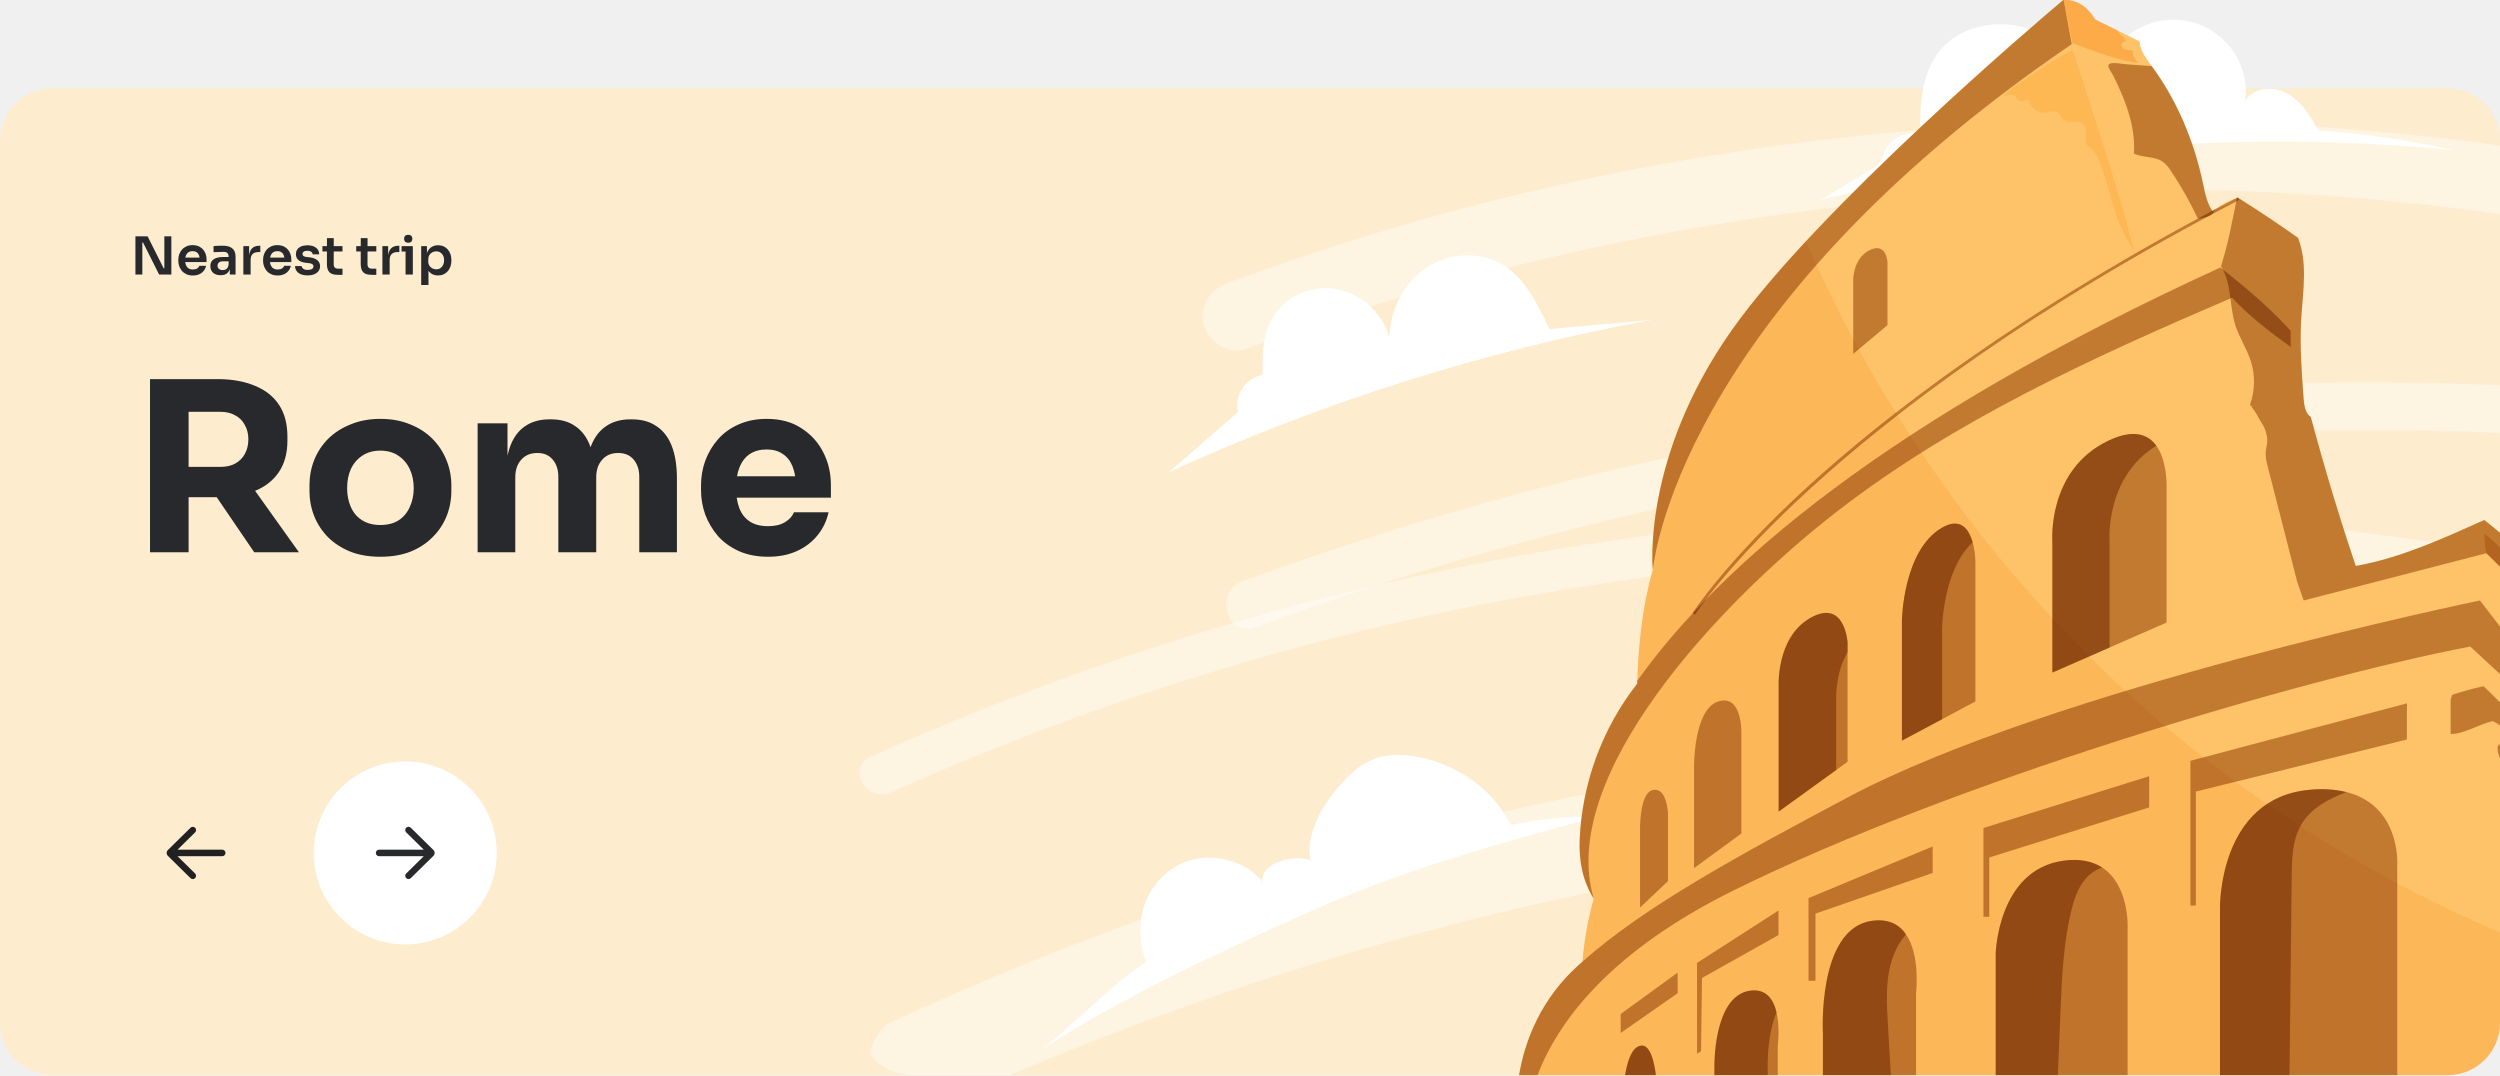
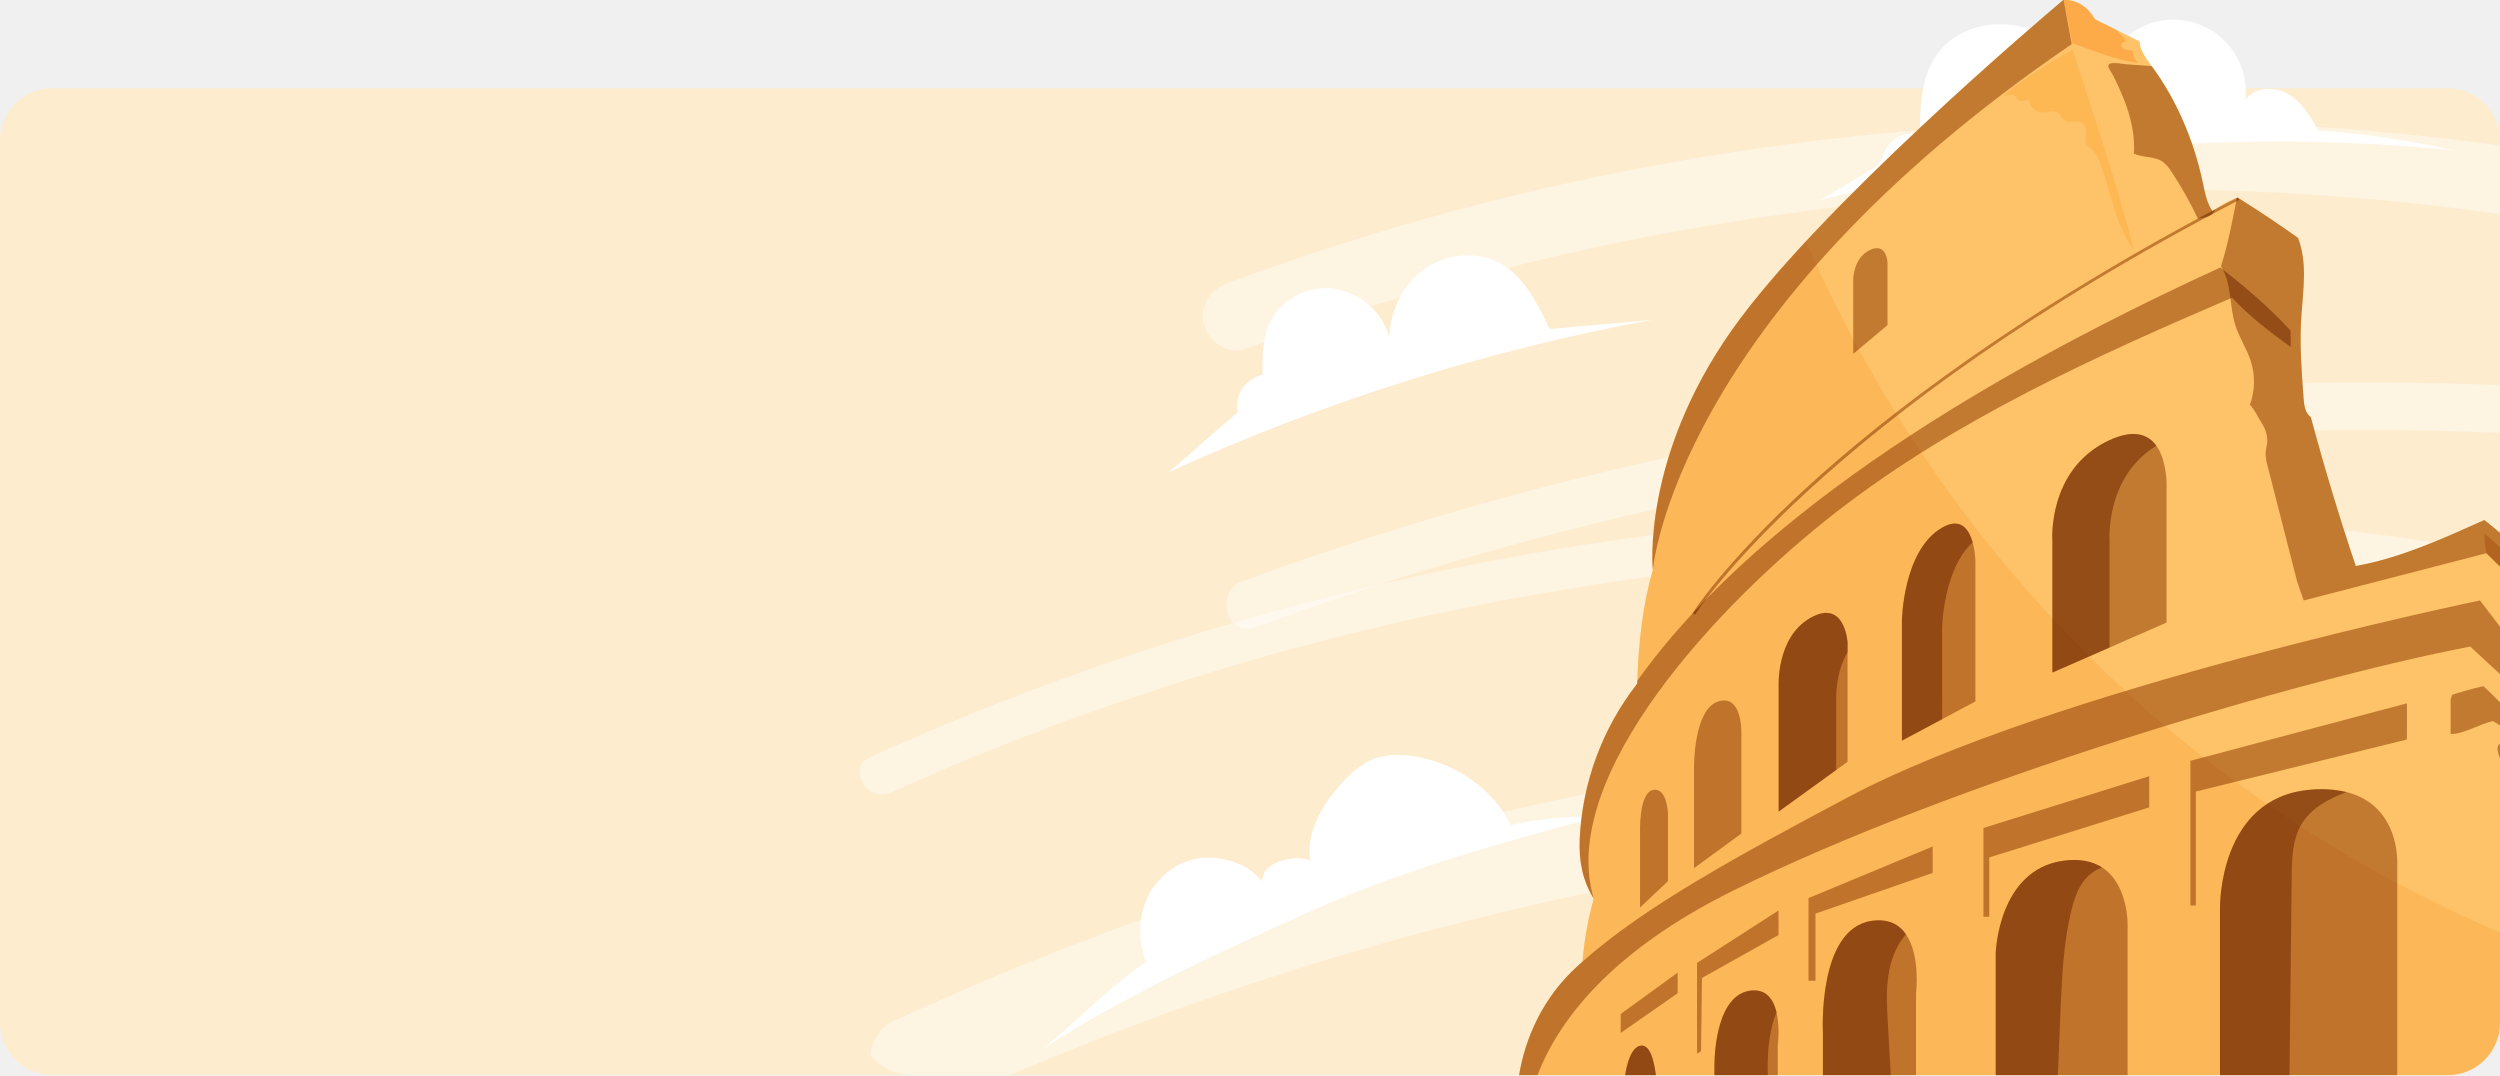
<svg xmlns="http://www.w3.org/2000/svg" width="765" height="329" viewBox="0 0 765 329" fill="none">
  <path d="M0 43C0 34.163 7.163 27 16 27H749C757.837 27 765 34.163 765 43V313C765 321.837 757.837 329 749 329H16C7.163 329 0 321.837 0 313V43Z" fill="#FEECCF" />
  <g clip-path="url(#clip0_1816_622)">
    <path opacity="0.4" d="M846.123 59.935C725.117 30.358 597.594 29.457 476.08 56.829C441.997 64.516 408.465 74.458 375.706 86.589C370.396 88.55 366.785 93.679 368.38 99.465C369.787 104.566 375.944 108.755 381.282 106.776C495.565 64.505 619.046 49.396 740.206 62.411C774.01 66.089 807.531 72.008 840.547 80.128C853.659 83.334 859.257 63.146 846.123 59.935Z" fill="white" />
    <path opacity="0.4" d="M838.657 123.665C718.14 109.68 596.078 117.744 478.459 147.461C445.213 155.874 412.428 166.01 380.239 177.829C371.441 181.056 375.256 195.231 384.143 191.965C529.311 138.651 685.034 120.272 838.657 138.321C842.627 138.785 845.961 134.624 845.999 130.993C846.044 126.655 842.572 124.124 838.657 123.665Z" fill="white" />
    <path opacity="0.4" d="M802.321 176.733C732.684 161.222 661.365 154.538 590.051 156.838C518.731 159.127 447.973 170.266 379.409 189.997C340.752 201.177 302.943 215.096 266.272 231.649C258.896 234.964 265.292 245.802 272.623 242.497C336.69 213.76 404.133 193.2 473.354 181.304C542.251 169.419 612.359 166.098 682.075 171.417C721.41 174.426 760.478 180.251 798.977 188.847C806.868 190.604 810.24 178.496 802.321 176.733Z" fill="white" />
    <path opacity="0.4" d="M817.14 232.063C673.566 212.551 526.353 224.533 388.07 268.115C348.915 280.518 310.571 295.346 273.26 312.512C265.946 315.863 264.144 326.43 267.919 332.882C272.309 340.383 280.96 341.584 288.303 338.219C414.338 280.49 553.258 251.39 691.834 252.547C731.096 252.809 770.303 255.558 809.218 260.778C817.182 261.857 825.212 258.856 827.55 250.375C829.459 243.438 825.169 233.149 817.14 232.063Z" fill="white" />
    <path d="M556.89 61.264C620.217 44.782 685.966 39.613 751.098 45.994C737.343 43.021 723.473 40.788 709.425 39.971C707.055 35.699 704.441 31.278 700.216 28.791C695.991 26.304 689.74 26.58 687.065 30.686C687.41 27.71 687.146 24.695 686.288 21.824C685.429 18.953 683.995 16.287 682.073 13.986C680.15 11.685 677.779 9.799 675.103 8.441C672.427 7.082 669.503 6.281 666.507 6.086C663.512 5.891 660.508 6.305 657.678 7.304C654.848 8.303 652.251 9.866 650.045 11.897C647.838 13.929 646.069 16.387 644.843 19.122C643.618 21.857 642.963 24.812 642.917 27.807C637.9 19.302 630.297 11.93 620.884 8.819C611.471 5.707 600.064 7.763 593.752 15.345C587.954 22.281 587.339 32.084 587.627 41.12C583.879 39.904 578.729 42.115 577.001 45.652C576.337 47.017 576.043 48.581 575.135 49.807C574.316 50.913 573.081 51.631 571.879 52.316C566.652 55.29 562.106 58.291 556.89 61.264Z" fill="white" />
    <path d="M357.568 144.522C404.812 122.945 454.543 107.266 505.634 97.841C495.113 98.946 484.719 99.62 474.176 100.72C470.444 92.983 466.424 84.417 458.777 80.421C451.579 76.658 442.343 77.658 435.765 82.411C429.186 87.164 425.338 95.21 425.122 103.301C423.239 95.658 416.141 89.529 408.344 88.346C400.548 87.164 392.148 91.369 388.704 98.448C386.289 103.411 386.295 109.186 386.345 114.679C385.083 114.939 383.886 115.445 382.822 116.169C381.757 116.893 380.847 117.82 380.143 118.896C379.446 119.949 378.968 121.131 378.739 122.372C378.51 123.613 378.533 124.887 378.809 126.119C371.123 132.557 365.259 138.083 357.568 144.522Z" fill="white" />
    <path d="M319 321C344.443 304.49 373.954 290.993 401.73 278.541C429.693 266.011 459.418 257.93 489 249.842C479.95 249.842 471.158 250.446 462.33 252.493C456.977 241.754 446.529 234.327 434.76 231.804C429.871 230.759 424.626 230.517 420.001 232.401C415.933 234.057 412.671 237.219 409.802 240.538C404.236 246.978 399.518 255.201 400.995 263.573C400.196 262.628 398.497 262.756 397.256 262.642C396.012 262.578 394.766 262.715 393.566 263.047C391.714 263.391 389.963 264.144 388.442 265.251C387.693 265.814 387.103 266.56 386.729 267.416C386.354 268.273 386.206 269.211 386.301 270.14C382.732 264.319 373.604 261.69 366.838 262.649C360.073 263.609 354.106 268.335 351.187 274.518C348.268 280.702 348.283 288.022 350.723 294.369C339.975 301.363 329.049 313.061 319 321Z" fill="white" />
    <path d="M822.228 405.635C817.798 405.79 815.234 406.005 810.827 406.005H456C459.428 390.686 463.791 373.527 467.207 358.208C462.312 347.879 460.114 317.866 481.051 297.192C481.792 296.446 482.573 295.727 483.382 295.02C483.651 294.758 483.934 294.51 484.229 294.274C484.229 294.086 484.229 293.904 484.273 293.721C484.807 287.386 485.947 281.116 487.679 274.998C484.218 269.427 483.116 263.348 483.382 256.811C484.163 239.497 490.318 222.853 500.996 209.185C500.996 208.903 500.996 208.632 500.996 208.339C501.383 196.861 502.563 185.449 505.747 174.407C505.747 174.407 502.17 140.31 529.978 100.94C556.285 63.715 623.612 6.523 630.789 0.466L631.342 -0.015L631.403 -0.059C635.778 -0.059 638.901 2.201 641.11 5.959L648.065 9.402L654.71 12.679C654.82 14.558 655.668 16.232 656.714 17.829C657.268 18.664 657.822 19.454 658.431 20.239C658.464 20.283 658.486 20.333 658.519 20.377C666.233 30.877 671.343 43.151 674.057 55.895C674.716 58.929 675.131 61.913 676.925 64.477C677.18 64.267 677.601 64.223 677.872 64.019V64.063C679.851 62.521 682.087 61.34 684.478 60.576L684.738 60.487C691.014 64.4 697.158 68.502 703.172 72.794C706.106 80.426 704.728 88.755 704.179 96.9C703.626 105.19 704.257 113.546 704.866 121.852C705.032 123.979 705.348 126.4 707.081 127.638C707.114 127.782 707.157 127.924 707.208 128.063C707.33 128.572 707.463 129.08 707.612 129.572C711.267 143.045 715.282 156.404 719.656 169.649C720.038 170.832 720.431 172.009 720.841 173.192C720.91 173.174 720.98 173.163 721.051 173.158C734.562 170.749 747.63 164.742 760.172 159.127C774.447 170.334 785.516 183.006 796.961 197.076C799.232 196.784 801.945 196.784 803.75 198.182C804.858 199.049 805.489 200.392 806.38 201.47C807.092 202.315 807.974 203.001 808.969 203.484C809.964 203.967 811.05 204.235 812.156 204.272C815.245 204.433 818.306 204.932 821.287 205.758L821.364 224.548L821.73 296.595L822.228 405.635Z" fill="#FEC268" />
    <g style="mix-blend-mode:multiply">
      <path d="M797 197.071C785.56 182.99 774.48 170.318 760.205 159.122C747.674 164.731 734.601 170.727 721.085 173.148C721.013 173.148 720.941 173.148 720.874 173.181C715.85 158.282 711.306 143.241 707.241 128.058C707.203 127.915 707.158 127.777 707.125 127.633C705.375 126.395 705.054 123.969 704.91 121.841C704.29 113.552 703.664 105.207 704.218 96.89C704.772 88.75 706.14 80.416 703.21 72.79C697.193 68.512 691.043 64.408 684.76 60.477L684.5 60.565C683.088 67.611 681.82 74.619 679.616 81.466C682.938 86.733 682.136 93.585 684.018 99.537C685.225 103.323 687.529 106.721 688.747 110.49C690.15 114.886 690.046 119.622 688.454 123.952C688.764 124.151 689.079 124.328 689.389 124.505L688.775 124.35C690.275 125.82 690.868 127.611 692.02 129.374C693.232 131.111 693.846 133.194 693.769 135.309C693.675 136.414 693.337 137.453 693.288 138.553C693.272 139.863 693.459 141.168 693.841 142.421C696.883 154.303 699.919 166.185 702.95 178.066L704.932 183.742L760.82 169.285L794.774 202.167L797.022 197.071H797Z" fill="#C3A178" />
    </g>
    <g style="mix-blend-mode:multiply">
      <path d="M700.962 106.163C694.55 101.566 688.382 96.863 683.016 91.093C640.817 109.203 598.401 128.412 562.11 156.525C525.819 184.638 476.521 237.514 487.69 274.988C484.223 269.423 483.116 263.344 483.393 256.801C484.165 239.487 490.319 222.844 501.001 209.18C501.001 208.893 501.001 208.627 501.001 208.334C526.14 173.032 577.277 128.694 679.422 81.847C687.091 87.871 694.373 94.033 700.929 101.19C700.907 102.798 700.962 104.572 700.962 106.163Z" fill="#C3A178" />
    </g>
    <g style="mix-blend-mode:multiply">
      <path d="M628.02 205.808V165.621C628.02 165.621 626.359 143.781 645.185 134.834C664.012 125.886 662.971 149.268 662.971 149.268V190.495L628.02 205.808Z" fill="#C3A178" />
    </g>
    <g style="mix-blend-mode:multiply">
      <path d="M645.523 198.144V165.621C645.523 165.621 644.039 146.069 659.843 136.387C657.379 132.966 652.999 131.126 645.191 134.834C626.364 143.781 628.026 165.621 628.026 165.621V205.809L645.523 198.144Z" fill="#C3A178" />
    </g>
    <g style="mix-blend-mode:multiply">
      <path d="M604.47 214.646V171.689C604.47 171.689 604.271 155.597 594.165 161.526C582.283 168.501 581.984 189.888 581.984 189.888V226.638L604.47 214.646Z" fill="#C3A178" />
    </g>
    <g style="mix-blend-mode:multiply">
      <path d="M594.287 192.158C594.287 192.158 594.548 174.352 603.623 165.941C602.516 162.018 600.002 158.099 594.165 161.52C582.283 168.495 581.984 189.881 581.984 189.881V226.637L594.293 220.077L594.287 192.158Z" fill="#C3A178" />
    </g>
    <g style="mix-blend-mode:multiply">
      <path d="M565.355 233.109V196.597C565.355 196.597 564.558 183.063 553.959 189.092C543.361 195.121 544.269 210.33 544.269 210.33V248.351L565.355 233.109Z" fill="#C3A178" />
    </g>
    <g style="mix-blend-mode:multiply">
      <path d="M561.872 235.618V214.535C561.872 214.535 561.385 206.312 565.355 199.558V196.591C565.355 196.591 564.558 183.057 553.959 189.086C543.361 195.115 544.269 210.324 544.269 210.324V248.345L561.872 235.618Z" fill="#C3A178" />
    </g>
    <g style="mix-blend-mode:multiply">
      <path d="M532.857 255.064V224.012C532.857 224.012 533.084 212.18 525.659 214.684C518.233 217.187 518.366 234.7 518.366 234.7V265.647L532.857 255.064Z" fill="#C3A178" />
    </g>
    <g style="mix-blend-mode:multiply">
      <path d="M510.403 269.621V248.809C510.403 248.809 510.06 240.73 505.73 241.758C501.4 242.785 501.854 254.949 501.854 254.949V277.701L510.403 269.621Z" fill="#C3A178" />
    </g>
    <g style="mix-blend-mode:multiply">
      <path d="M733.56 264.277V335.711C726.86 336.186 712.657 337.794 700.464 339.259C689.002 340.618 679.312 341.851 679.312 341.851V277.695C679.312 277.695 678.846 244.023 706.893 241.664C710.62 241.276 714.386 241.515 718.033 242.371C734.529 246.532 733.56 264.277 733.56 264.277Z" fill="#C3A178" />
    </g>
    <g style="mix-blend-mode:multiply">
      <path d="M651.05 282.93V344.825L628.961 349.682L610.688 353.7V291.678C610.688 291.678 611.375 266.096 631.437 263.372C636.625 262.664 640.435 263.632 643.242 265.444C651.299 270.667 651.05 282.93 651.05 282.93Z" fill="#C3A178" />
    </g>
    <g style="mix-blend-mode:multiply">
      <path d="M586.314 303.857V355.733L580.106 357.612L557.813 364.376V316.374C557.813 316.374 555.992 284.322 572.637 281.796C577.858 281.011 581.153 282.901 583.196 285.852C587.703 292.302 586.314 303.857 586.314 303.857Z" fill="#C3A178" />
    </g>
    <g style="mix-blend-mode:multiply">
      <path d="M543.992 368.471V320.033C543.992 320.033 546.501 301.382 535.332 303.2C524.164 305.018 524.618 326.631 524.618 326.631V376.114L543.992 368.471Z" fill="#C3A178" />
    </g>
    <g style="mix-blend-mode:multiply">
      <path d="M540.914 369.682V325.709C540.914 325.709 540.731 316.668 543.616 309.787C542.68 305.797 540.438 302.349 535.31 303.156C524.141 304.974 524.595 326.587 524.595 326.587V376.07L540.914 369.682Z" fill="#C3A178" />
    </g>
    <g style="mix-blend-mode:multiply">
      <path d="M507.214 380.071V337.756C507.214 337.756 507.413 318.646 501.843 320.011C496.272 321.376 496.499 339.574 496.499 339.574V384.166L507.214 380.071Z" fill="#C3A178" />
    </g>
    <g style="mix-blend-mode:multiply">
      <path d="M505.957 380.552V340.137C505.949 336.565 506.215 332.998 506.754 329.466C506.201 324.492 504.85 319.276 501.843 320.011C496.272 321.376 496.499 339.574 496.499 339.574V384.166L505.957 380.552Z" fill="#C3A178" />
    </g>
    <g style="mix-blend-mode:multiply">
      <path d="M774.768 204.278L774.508 215.06L755.897 197.845C703.692 207.848 597.327 239.376 530.47 272.467C454.333 310.157 467.207 358.209 467.207 358.209C462.312 347.886 460.147 317.822 481.056 297.192C481.815 296.452 482.59 295.733 483.387 295.02C483.664 294.761 483.941 294.501 484.234 294.263C503.338 277.237 532.685 261.409 565.355 244.023C627.793 210.771 758.871 183.742 758.871 183.742C758.871 183.742 773.556 202.968 774.768 204.278Z" fill="#C3A178" />
    </g>
    <g style="mix-blend-mode:multiply">
      <path d="M736.522 215.214C735.913 215.364 670.269 232.805 670.269 232.805V277.093H671.93V242.211L736.511 226.284L736.522 215.214Z" fill="#C3A178" />
    </g>
    <g style="mix-blend-mode:multiply">
      <path d="M657.655 237.508V247.063L608.723 262.377V280.542H606.934V253.358L657.655 237.508Z" fill="#C3A178" />
    </g>
    <g style="mix-blend-mode:multiply">
      <path d="M591.397 259.021L553.406 274.815V300.104H555.532V279.563L591.397 267.117V259.021Z" fill="#C3A178" />
    </g>
    <g style="mix-blend-mode:multiply">
      <path d="M513.366 297.601V303.918L495.929 316.087V310.284L513.366 297.601Z" fill="#C3A178" />
    </g>
    <g style="mix-blend-mode:multiply">
      <path d="M762.83 220.641C767.332 223.227 771.213 226.521 774.978 230.091C775.787 229.632 776.512 228.952 777.321 228.494C771.684 222.155 766.169 215.733 759.939 209.975C756.681 210.687 753.464 211.578 750.304 212.644C750.304 213.296 749.895 213.495 749.895 214.153V224.62C753.998 224.62 758.821 221.508 762.83 220.641Z" fill="#C3A178" />
    </g>
    <g style="mix-blend-mode:multiply">
      <path d="M773.904 250.699C775.327 253.523 776.75 256.341 777.98 259.254C779.209 262.166 780.267 265.222 781.38 268.223C789.53 290.19 801.424 310.555 813.252 330.792C815.079 322.973 812.327 314.766 808.606 307.676C804.885 300.585 800.134 293.91 797.498 286.322C795.472 280.469 794.769 274.258 793.257 268.251C791.745 262.244 789.242 256.198 784.48 252.224C784.037 251.854 784.021 247.881 783.833 247.09C783.443 245.411 782.887 243.774 782.171 242.205C780.662 238.921 778.532 235.958 775.898 233.479C773.378 231.103 770.261 228.942 766.933 227.859C761.445 226.074 765.931 234.137 766.839 236.148C769.037 241.067 771.473 245.886 773.904 250.699Z" fill="#C3A178" />
    </g>
    <g style="mix-blend-mode:multiply">
      <path d="M633.95 13.503C512.076 96.613 505.774 174.391 505.774 174.391C505.774 174.391 502.197 140.294 530.005 100.935C556.313 63.704 624.266 5.981 631.442 -0.07L633.95 13.503Z" fill="#C3A178" />
    </g>
    <g style="mix-blend-mode:multiply">
      <path d="M518.682 188.091L517.923 187.621C518.017 187.472 527.602 172.319 552.869 149.174C576.164 127.832 617.959 95.11 684.782 60.394L685.192 61.184C557.514 127.506 519.053 187.494 518.682 188.091Z" fill="#C3A178" />
    </g>
    <g style="mix-blend-mode:multiply">
      <path d="M567.083 108.291L577.57 99.493V80.234C577.57 80.234 577.293 74.188 572.327 76.437C567.083 78.813 567.083 85.544 567.083 85.544V108.291Z" fill="#C3A178" />
    </g>
    <g style="mix-blend-mode:multiply">
      <path d="M718.034 242.371C712.496 244.443 707.125 247.344 704.19 252.318C701.455 256.988 701.322 262.68 701.261 268.09C700.999 291.806 700.737 315.521 700.475 339.236C689.013 340.596 679.323 341.828 679.323 341.828V277.695C679.323 277.695 678.858 244.023 706.904 241.663C710.627 241.277 714.389 241.516 718.034 242.371Z" fill="#C3A178" />
    </g>
    <g style="mix-blend-mode:multiply">
      <path d="M643.247 265.444C641.097 266.21 639.21 267.574 637.81 269.373C635.628 272.137 634.543 275.613 633.718 279.05C631.47 288.533 630.994 298.331 630.567 308.074C629.958 321.935 629.423 335.798 628.961 349.666L610.688 353.683V291.678C610.688 291.678 611.375 266.096 631.437 263.372C636.63 262.664 640.44 263.632 643.247 265.444Z" fill="#C3A178" />
    </g>
    <g style="mix-blend-mode:multiply">
      <path d="M578.091 297.021C577.061 302.31 577.376 307.753 577.681 313.114C578.489 327.151 579.298 341.182 580.106 355.208C580.173 356.008 580.173 356.812 580.106 357.612L557.813 364.376V316.374C557.813 316.374 555.992 284.322 572.637 281.796C577.858 281.011 581.153 282.901 583.196 285.852C582.476 286.958 581.59 287.98 580.981 289.013C579.59 291.509 578.614 294.213 578.091 297.021Z" fill="#C3A178" />
    </g>
    <g style="mix-blend-mode:multiply">
      <path d="M760.266 163.233C765.851 168.06 771.109 173.249 776.008 178.768C782.099 185.626 787.747 193.098 795.389 198.193C794.843 199.444 794.624 200.813 794.752 202.172C783.273 191.357 771.894 180.52 760.82 169.285C760.389 167.298 760.203 165.265 760.266 163.233Z" fill="#ECD2AA" />
    </g>
    <g style="mix-blend-mode:multiply">
      <path d="M677.894 64.058C677.7 64.556 677.402 65.007 677.02 65.381C676.638 65.756 676.181 66.045 675.679 66.23C674.67 66.595 673.615 66.818 672.545 66.893C670.211 61.923 667.513 57.131 664.472 52.558C663.768 51.354 662.837 50.297 661.731 49.446C659.206 47.744 655.739 48.308 652.976 47.026C653.314 42.124 652.329 37.194 650.717 32.552C649.964 30.408 649.084 28.303 648.137 26.236C647.672 25.219 647.192 24.213 646.697 23.218C646.359 22.528 645.08 20.837 645.147 20.107C645.263 18.637 649.322 19.582 650.512 19.659L657.456 20.151C657.788 20.151 658.115 20.195 658.436 20.24C658.475 20.284 658.503 20.328 658.536 20.372C666.238 30.872 671.349 43.157 674.068 55.89C674.721 58.935 675.286 62.129 677.08 64.694C677.351 64.467 677.617 64.257 677.894 64.058Z" fill="#C3A178" />
    </g>
    <g style="mix-blend-mode:multiply">
      <path d="M634.205 15.255C630.334 17.334 626.574 19.614 622.942 22.085C619.459 24.467 615.744 26.7 612.737 29.673C613.408 29.332 614.13 29.101 614.875 28.988C615.248 28.935 615.628 28.972 615.985 29.095C616.341 29.218 616.663 29.424 616.923 29.695C617.134 29.944 617.278 30.248 617.477 30.491C618.297 31.342 619.72 30.9 620.799 30.403C620.945 31.557 621.521 32.614 622.413 33.363C623.305 34.112 624.447 34.497 625.611 34.442C626.946 34.326 628.38 33.641 629.532 34.326C630.346 34.813 630.639 35.818 631.337 36.482C632.821 37.946 634.476 36.924 636.193 37.239C638.275 37.626 638.53 40.029 638.33 41.726C638.225 42.583 638.109 43.511 638.541 44.257C638.927 44.773 639.399 45.22 639.936 45.578C641.824 47.169 642.771 50.104 643.53 52.364C644.466 55.127 645.235 57.968 646.055 60.781C647.666 66.307 649.488 71.9 652.976 76.559C647.749 56.144 640.662 35.321 634.205 15.255Z" fill="#FEF1CB" />
    </g>
    <g style="mix-blend-mode:multiply">
      <path d="M544.23 278.607L519.291 294.645V300.105V322.437L520.52 321.679L520.808 299.254L544.23 286.123V278.607Z" fill="#C3A178" />
    </g>
    <g style="mix-blend-mode:multiply">
      <path d="M654.278 19.217C649.117 18.62 644.178 16.852 639.294 15.089C637.555 14.47 635.822 13.844 634.094 13.21C633.33 8.838 632.361 4.329 631.387 -0.053L631.448 -0.098C635.822 -0.098 638.945 2.163 641.154 5.921L648.109 9.363C648.172 9.576 648.251 9.783 648.347 9.982C648.721 10.494 649.176 10.942 649.693 11.309C649.95 11.496 650.153 11.749 650.281 12.04C650.41 12.331 650.459 12.65 650.424 12.967C650.313 12.903 650.188 12.866 650.06 12.857C649.933 12.849 649.804 12.87 649.686 12.918C649.567 12.967 649.461 13.041 649.376 13.137C649.291 13.233 649.229 13.346 649.194 13.47C649.145 13.723 649.171 13.985 649.27 14.224C649.368 14.462 649.535 14.667 649.748 14.812C650.184 15.1 650.684 15.273 651.205 15.315C651.716 15.366 652.221 15.472 652.711 15.63C652.417 16.979 653.397 18.217 654.278 19.217Z" fill="#FEE1B4" />
    </g>
    <g style="mix-blend-mode:multiply">
      <path d="M594.01 147.312C577.723 124.294 563.853 99.665 552.619 73.812C543.793 83.317 535.875 92.601 530.005 100.924C502.197 140.283 505.774 174.38 505.774 174.38C502.596 185.433 501.411 196.834 501.023 208.323C501.023 208.605 501.023 208.876 501.023 209.168C490.335 222.834 484.177 239.482 483.404 256.8C483.127 263.343 484.234 269.422 487.701 274.987C485.961 281.106 484.819 287.378 484.29 293.716C484.29 293.898 484.29 294.075 484.245 294.269C483.958 294.512 483.692 294.76 483.398 295.02C482.586 295.72 481.809 296.444 481.067 297.192C460.147 317.822 462.312 347.885 467.207 358.208C463.791 373.527 459.422 390.687 456.005 406.006H810.827C815.256 406.006 817.82 405.79 822.228 405.636L821.779 304.901C763.085 289.378 707.817 260.773 661.615 221.409C636.084 199.608 613.374 174.718 594.01 147.312Z" fill="#FDF1DA" />
    </g>
  </g>
-   <path d="M45.904 169V116.008H57.712V169H45.904ZM77.8 169L62.392 146.392H75.352L91.48 169H77.8ZM54.544 152.152V142.864H67.504C69.232 142.864 70.72 142.528 71.968 141.856C73.264 141.136 74.248 140.152 74.92 138.904C75.64 137.608 76 136.12 76 134.44C76 132.76 75.64 131.296 74.92 130.048C74.248 128.752 73.264 127.768 71.968 127.096C70.72 126.376 69.232 126.016 67.504 126.016H54.544V116.008H66.568C70.936 116.008 74.728 116.68 77.944 118.024C81.16 119.32 83.632 121.264 85.36 123.856C87.088 126.448 87.952 129.712 87.952 133.648V134.8C87.952 138.688 87.064 141.928 85.288 144.52C83.56 147.064 81.088 148.984 77.872 150.28C74.704 151.528 70.936 152.152 66.568 152.152H54.544ZM116.371 170.368C112.915 170.368 109.843 169.84 107.155 168.784C104.467 167.68 102.187 166.192 100.315 164.32C98.491 162.448 97.099 160.312 96.139 157.912C95.179 155.464 94.699 152.896 94.699 150.208V148.552C94.699 145.816 95.179 143.224 96.139 140.776C97.147 138.28 98.587 136.096 100.459 134.224C102.379 132.352 104.683 130.888 107.371 129.832C110.059 128.728 113.059 128.176 116.371 128.176C119.779 128.176 122.803 128.728 125.443 129.832C128.131 130.888 130.411 132.352 132.283 134.224C134.155 136.096 135.595 138.28 136.603 140.776C137.611 143.224 138.115 145.816 138.115 148.552V150.208C138.115 152.896 137.635 155.464 136.675 157.912C135.715 160.312 134.299 162.448 132.427 164.32C130.603 166.192 128.347 167.68 125.659 168.784C122.971 169.84 119.875 170.368 116.371 170.368ZM116.371 160.648C118.627 160.648 120.499 160.168 121.987 159.208C123.475 158.248 124.603 156.904 125.371 155.176C126.187 153.448 126.595 151.528 126.595 149.416C126.595 147.16 126.187 145.192 125.371 143.512C124.555 141.784 123.379 140.416 121.843 139.408C120.355 138.4 118.531 137.896 116.371 137.896C114.259 137.896 112.435 138.4 110.899 139.408C109.363 140.416 108.187 141.784 107.371 143.512C106.603 145.192 106.219 147.16 106.219 149.416C106.219 151.528 106.603 153.448 107.371 155.176C108.139 156.904 109.291 158.248 110.827 159.208C112.363 160.168 114.211 160.648 116.371 160.648ZM146.154 169V129.544H155.298V146.536H154.65C154.65 142.504 155.154 139.144 156.162 136.456C157.17 133.768 158.682 131.752 160.698 130.408C162.714 129.016 165.186 128.32 168.114 128.32H168.618C171.594 128.32 174.066 129.016 176.034 130.408C178.05 131.752 179.562 133.768 180.57 136.456C181.626 139.144 182.154 142.504 182.154 146.536H179.346C179.346 142.504 179.85 139.144 180.858 136.456C181.914 133.768 183.45 131.752 185.466 130.408C187.482 129.016 189.954 128.32 192.882 128.32H193.386C196.362 128.32 198.858 129.016 200.874 130.408C202.938 131.752 204.498 133.768 205.554 136.456C206.61 139.144 207.138 142.504 207.138 146.536V169H195.618V145.888C195.618 143.728 195.042 141.976 193.89 140.632C192.786 139.288 191.202 138.616 189.138 138.616C187.074 138.616 185.442 139.312 184.242 140.704C183.042 142.048 182.442 143.848 182.442 146.104V169H170.85V145.888C170.85 143.728 170.274 141.976 169.122 140.632C168.018 139.288 166.458 138.616 164.442 138.616C162.33 138.616 160.674 139.312 159.474 140.704C158.274 142.048 157.674 143.848 157.674 146.104V169H146.154ZM235.031 170.368C231.671 170.368 228.695 169.792 226.103 168.64C223.559 167.488 221.423 165.952 219.695 164.032C218.015 162.064 216.719 159.88 215.807 157.48C214.943 155.032 214.511 152.536 214.511 149.992V148.552C214.511 145.912 214.943 143.392 215.807 140.992C216.719 138.544 218.015 136.36 219.695 134.44C221.375 132.52 223.463 131.008 225.959 129.904C228.503 128.752 231.383 128.176 234.599 128.176C238.823 128.176 242.375 129.136 245.255 131.056C248.183 132.928 250.415 135.4 251.951 138.472C253.487 141.496 254.255 144.808 254.255 148.408V152.296H219.335V145.744H247.271L243.527 148.768C243.527 146.416 243.191 144.4 242.519 142.72C241.847 141.04 240.839 139.768 239.495 138.904C238.199 137.992 236.567 137.536 234.599 137.536C232.583 137.536 230.879 137.992 229.487 138.904C228.095 139.816 227.039 141.16 226.319 142.936C225.599 144.664 225.239 146.8 225.239 149.344C225.239 151.696 225.575 153.76 226.247 155.536C226.919 157.264 227.975 158.608 229.415 159.568C230.855 160.528 232.727 161.008 235.031 161.008C237.143 161.008 238.871 160.6 240.215 159.784C241.559 158.968 242.471 157.96 242.951 156.76H253.535C252.959 159.4 251.831 161.752 250.151 163.816C248.471 165.88 246.359 167.488 243.815 168.64C241.271 169.792 238.343 170.368 235.031 170.368Z" fill="#27292C" />
-   <path d="M41.44 84V72.32H45.168L50.08 82.112H50.608L50.288 82.4V72.32H52.432V84H48.688L43.776 74.208H43.232L43.552 73.92V84H41.44ZM59.027 84.304C58.28 84.304 57.624 84.176 57.059 83.92C56.504 83.664 56.04 83.323 55.667 82.896C55.304 82.459 55.027 81.973 54.835 81.44C54.654 80.907 54.563 80.363 54.563 79.808V79.504C54.563 78.928 54.654 78.373 54.835 77.84C55.027 77.296 55.304 76.816 55.667 76.4C56.04 75.973 56.499 75.637 57.043 75.392C57.587 75.136 58.216 75.008 58.931 75.008C59.87 75.008 60.654 75.216 61.283 75.632C61.923 76.037 62.403 76.576 62.723 77.248C63.043 77.909 63.203 78.624 63.203 79.392V80.192H55.507V78.832H61.811L61.123 79.504C61.123 78.949 61.043 78.475 60.883 78.08C60.723 77.685 60.478 77.381 60.147 77.168C59.827 76.955 59.422 76.848 58.931 76.848C58.44 76.848 58.024 76.96 57.683 77.184C57.342 77.408 57.08 77.733 56.899 78.16C56.728 78.576 56.643 79.077 56.643 79.664C56.643 80.208 56.728 80.693 56.899 81.12C57.07 81.536 57.331 81.867 57.683 82.112C58.035 82.347 58.483 82.464 59.027 82.464C59.571 82.464 60.014 82.357 60.355 82.144C60.696 81.92 60.915 81.648 61.011 81.328H63.059C62.931 81.925 62.686 82.448 62.323 82.896C61.96 83.344 61.496 83.691 60.931 83.936C60.376 84.181 59.742 84.304 59.027 84.304ZM70.325 84V81.424H69.957V78.56C69.957 78.059 69.834 77.685 69.589 77.44C69.344 77.195 68.965 77.072 68.453 77.072C68.186 77.072 67.866 77.077 67.493 77.088C67.12 77.099 66.741 77.115 66.357 77.136C65.984 77.147 65.647 77.163 65.349 77.184V75.296C65.594 75.275 65.871 75.253 66.181 75.232C66.49 75.211 66.805 75.2 67.125 75.2C67.456 75.189 67.765 75.184 68.053 75.184C68.949 75.184 69.69 75.301 70.277 75.536C70.874 75.771 71.322 76.139 71.621 76.64C71.93 77.141 72.085 77.797 72.085 78.608V84H70.325ZM67.525 84.224C66.895 84.224 66.341 84.112 65.861 83.888C65.391 83.664 65.023 83.344 64.757 82.928C64.501 82.512 64.373 82.011 64.373 81.424C64.373 80.784 64.528 80.261 64.837 79.856C65.157 79.451 65.6 79.147 66.165 78.944C66.741 78.741 67.413 78.64 68.181 78.64H70.197V79.968H68.149C67.637 79.968 67.242 80.096 66.965 80.352C66.698 80.597 66.565 80.917 66.565 81.312C66.565 81.707 66.698 82.027 66.965 82.272C67.242 82.517 67.637 82.64 68.149 82.64C68.458 82.64 68.741 82.587 68.997 82.48C69.263 82.363 69.482 82.171 69.653 81.904C69.834 81.627 69.936 81.253 69.957 80.784L70.501 81.408C70.448 82.016 70.298 82.528 70.053 82.944C69.818 83.36 69.487 83.68 69.061 83.904C68.645 84.117 68.133 84.224 67.525 84.224ZM74.467 84V75.312H76.227V78.992H76.179C76.179 77.744 76.446 76.8 76.979 76.16C77.513 75.52 78.296 75.2 79.331 75.2H79.651V77.136H79.043C78.296 77.136 77.715 77.339 77.299 77.744C76.894 78.139 76.691 78.715 76.691 79.472V84H74.467ZM84.965 84.304C84.218 84.304 83.562 84.176 82.996 83.92C82.442 83.664 81.978 83.323 81.605 82.896C81.242 82.459 80.965 81.973 80.772 81.44C80.591 80.907 80.501 80.363 80.501 79.808V79.504C80.501 78.928 80.591 78.373 80.772 77.84C80.965 77.296 81.242 76.816 81.605 76.4C81.978 75.973 82.436 75.637 82.981 75.392C83.525 75.136 84.154 75.008 84.868 75.008C85.807 75.008 86.591 75.216 87.221 75.632C87.861 76.037 88.341 76.576 88.66 77.248C88.981 77.909 89.141 78.624 89.141 79.392V80.192H81.445V78.832H87.749L87.061 79.504C87.061 78.949 86.981 78.475 86.82 78.08C86.66 77.685 86.415 77.381 86.085 77.168C85.764 76.955 85.359 76.848 84.868 76.848C84.378 76.848 83.962 76.96 83.621 77.184C83.279 77.408 83.018 77.733 82.837 78.16C82.666 78.576 82.581 79.077 82.581 79.664C82.581 80.208 82.666 80.693 82.837 81.12C83.007 81.536 83.269 81.867 83.621 82.112C83.972 82.347 84.421 82.464 84.965 82.464C85.508 82.464 85.951 82.357 86.293 82.144C86.634 81.92 86.853 81.648 86.948 81.328H88.996C88.868 81.925 88.623 82.448 88.26 82.896C87.898 83.344 87.434 83.691 86.868 83.936C86.314 84.181 85.679 84.304 84.965 84.304ZM94.15 84.272C92.956 84.272 92.017 84.021 91.334 83.52C90.662 83.008 90.31 82.304 90.278 81.408H92.278C92.31 81.707 92.476 81.979 92.774 82.224C93.073 82.469 93.542 82.592 94.182 82.592C94.716 82.592 95.137 82.496 95.446 82.304C95.766 82.112 95.926 81.851 95.926 81.52C95.926 81.232 95.804 81.003 95.558 80.832C95.324 80.661 94.918 80.549 94.342 80.496L93.574 80.416C92.604 80.309 91.857 80.032 91.334 79.584C90.812 79.136 90.55 78.539 90.55 77.792C90.55 77.195 90.7 76.693 90.998 76.288C91.297 75.883 91.708 75.579 92.23 75.376C92.764 75.163 93.372 75.056 94.054 75.056C95.121 75.056 95.985 75.291 96.646 75.76C97.308 76.229 97.654 76.917 97.686 77.824H95.686C95.665 77.525 95.516 77.269 95.238 77.056C94.961 76.843 94.561 76.736 94.038 76.736C93.569 76.736 93.206 76.827 92.95 77.008C92.694 77.189 92.566 77.424 92.566 77.712C92.566 77.989 92.668 78.203 92.87 78.352C93.084 78.501 93.425 78.603 93.894 78.656L94.662 78.736C95.686 78.843 96.486 79.125 97.062 79.584C97.649 80.043 97.942 80.661 97.942 81.44C97.942 82.016 97.782 82.517 97.462 82.944C97.153 83.36 96.716 83.685 96.15 83.92C95.585 84.155 94.918 84.272 94.15 84.272ZM103.556 84.112C102.756 84.112 102.094 84.011 101.572 83.808C101.06 83.595 100.676 83.243 100.42 82.752C100.164 82.251 100.036 81.579 100.036 80.736L100.052 72.864H102.132L102.116 80.88C102.116 81.307 102.228 81.637 102.452 81.872C102.686 82.096 103.017 82.208 103.444 82.208H104.804V84.112H103.556ZM98.66 76.944V75.312H104.804V76.944H98.66ZM113.899 84.112C113.099 84.112 112.438 84.011 111.915 83.808C111.403 83.595 111.019 83.243 110.763 82.752C110.507 82.251 110.379 81.579 110.379 80.736L110.395 72.864H112.475L112.459 80.88C112.459 81.307 112.571 81.637 112.795 81.872C113.03 82.096 113.361 82.208 113.787 82.208H115.147V84.112H113.899ZM109.003 76.944V75.312H115.147V76.944H109.003ZM117.014 84V75.312H118.774V78.992H118.726C118.726 77.744 118.993 76.8 119.526 76.16C120.059 75.52 120.843 75.2 121.878 75.2H122.198V77.136H121.59C120.843 77.136 120.262 77.339 119.846 77.744C119.441 78.139 119.238 78.715 119.238 79.472V84H117.014ZM124.102 84V75.312H126.326V84H124.102ZM122.886 76.976V75.312H126.326V76.976H122.886ZM124.918 74.272C124.481 74.272 124.155 74.16 123.942 73.936C123.739 73.701 123.638 73.408 123.638 73.056C123.638 72.704 123.739 72.416 123.942 72.192C124.155 71.968 124.481 71.856 124.918 71.856C125.355 71.856 125.675 71.968 125.878 72.192C126.081 72.416 126.182 72.704 126.182 73.056C126.182 73.408 126.081 73.701 125.878 73.936C125.675 74.16 125.355 74.272 124.918 74.272ZM128.889 87.2V75.312H130.649V79.056L130.377 79.04C130.42 78.155 130.601 77.413 130.921 76.816C131.252 76.219 131.689 75.776 132.233 75.488C132.777 75.189 133.385 75.04 134.057 75.04C134.676 75.04 135.23 75.152 135.721 75.376C136.222 75.6 136.649 75.915 137.001 76.32C137.364 76.725 137.641 77.2 137.833 77.744C138.025 78.277 138.121 78.853 138.121 79.472V79.808C138.121 80.437 138.025 81.024 137.833 81.568C137.652 82.101 137.38 82.576 137.017 82.992C136.665 83.397 136.238 83.717 135.737 83.952C135.236 84.176 134.676 84.288 134.057 84.288C133.406 84.288 132.809 84.155 132.265 83.888C131.732 83.611 131.3 83.189 130.969 82.624C130.638 82.048 130.452 81.307 130.409 80.4L131.113 81.472V87.2H128.889ZM133.497 82.416C133.977 82.416 134.393 82.299 134.745 82.064C135.108 81.829 135.39 81.504 135.593 81.088C135.796 80.661 135.897 80.181 135.897 79.648C135.897 79.093 135.796 78.613 135.593 78.208C135.39 77.803 135.108 77.488 134.745 77.264C134.393 77.029 133.977 76.912 133.497 76.912C133.06 76.912 132.654 77.008 132.281 77.2C131.918 77.392 131.62 77.675 131.385 78.048C131.161 78.421 131.049 78.869 131.049 79.392V80.032C131.049 80.533 131.166 80.96 131.401 81.312C131.636 81.664 131.94 81.936 132.313 82.128C132.686 82.32 133.081 82.416 133.497 82.416Z" fill="#27292C" />
-   <path d="M58.295 268.716C58.689 269.104 59.322 269.099 59.71 268.706C60.097 268.312 60.093 267.679 59.699 267.291L54.329 262H68C68.552 262 69 261.552 69 261C69 260.448 68.552 260 68 260H54.335L59.699 254.715C60.093 254.327 60.097 253.694 59.71 253.301C59.322 252.908 58.689 252.903 58.295 253.29L51.371 260.113C50.874 260.602 50.874 261.404 51.371 261.894L58.295 268.716Z" fill="#212121" />
-   <rect x="96" y="233" width="56" height="56" rx="28" fill="white" />
-   <path d="M125.705 253.284C125.311 252.896 124.678 252.901 124.29 253.294C123.903 253.688 123.907 254.321 124.301 254.709L129.671 260H116C115.448 260 115 260.448 115 261C115 261.552 115.448 262 116 262H129.665L124.301 267.285C123.907 267.673 123.903 268.306 124.29 268.699C124.678 269.092 125.311 269.097 125.705 268.71L132.629 261.887C133.126 261.398 133.126 260.596 132.629 260.106L125.705 253.284Z" fill="#27292C" />
  <defs>
    <clipPath id="clip0_1816_622">
      <rect x="263" width="502" height="329" rx="16" fill="white" />
    </clipPath>
  </defs>
</svg>
